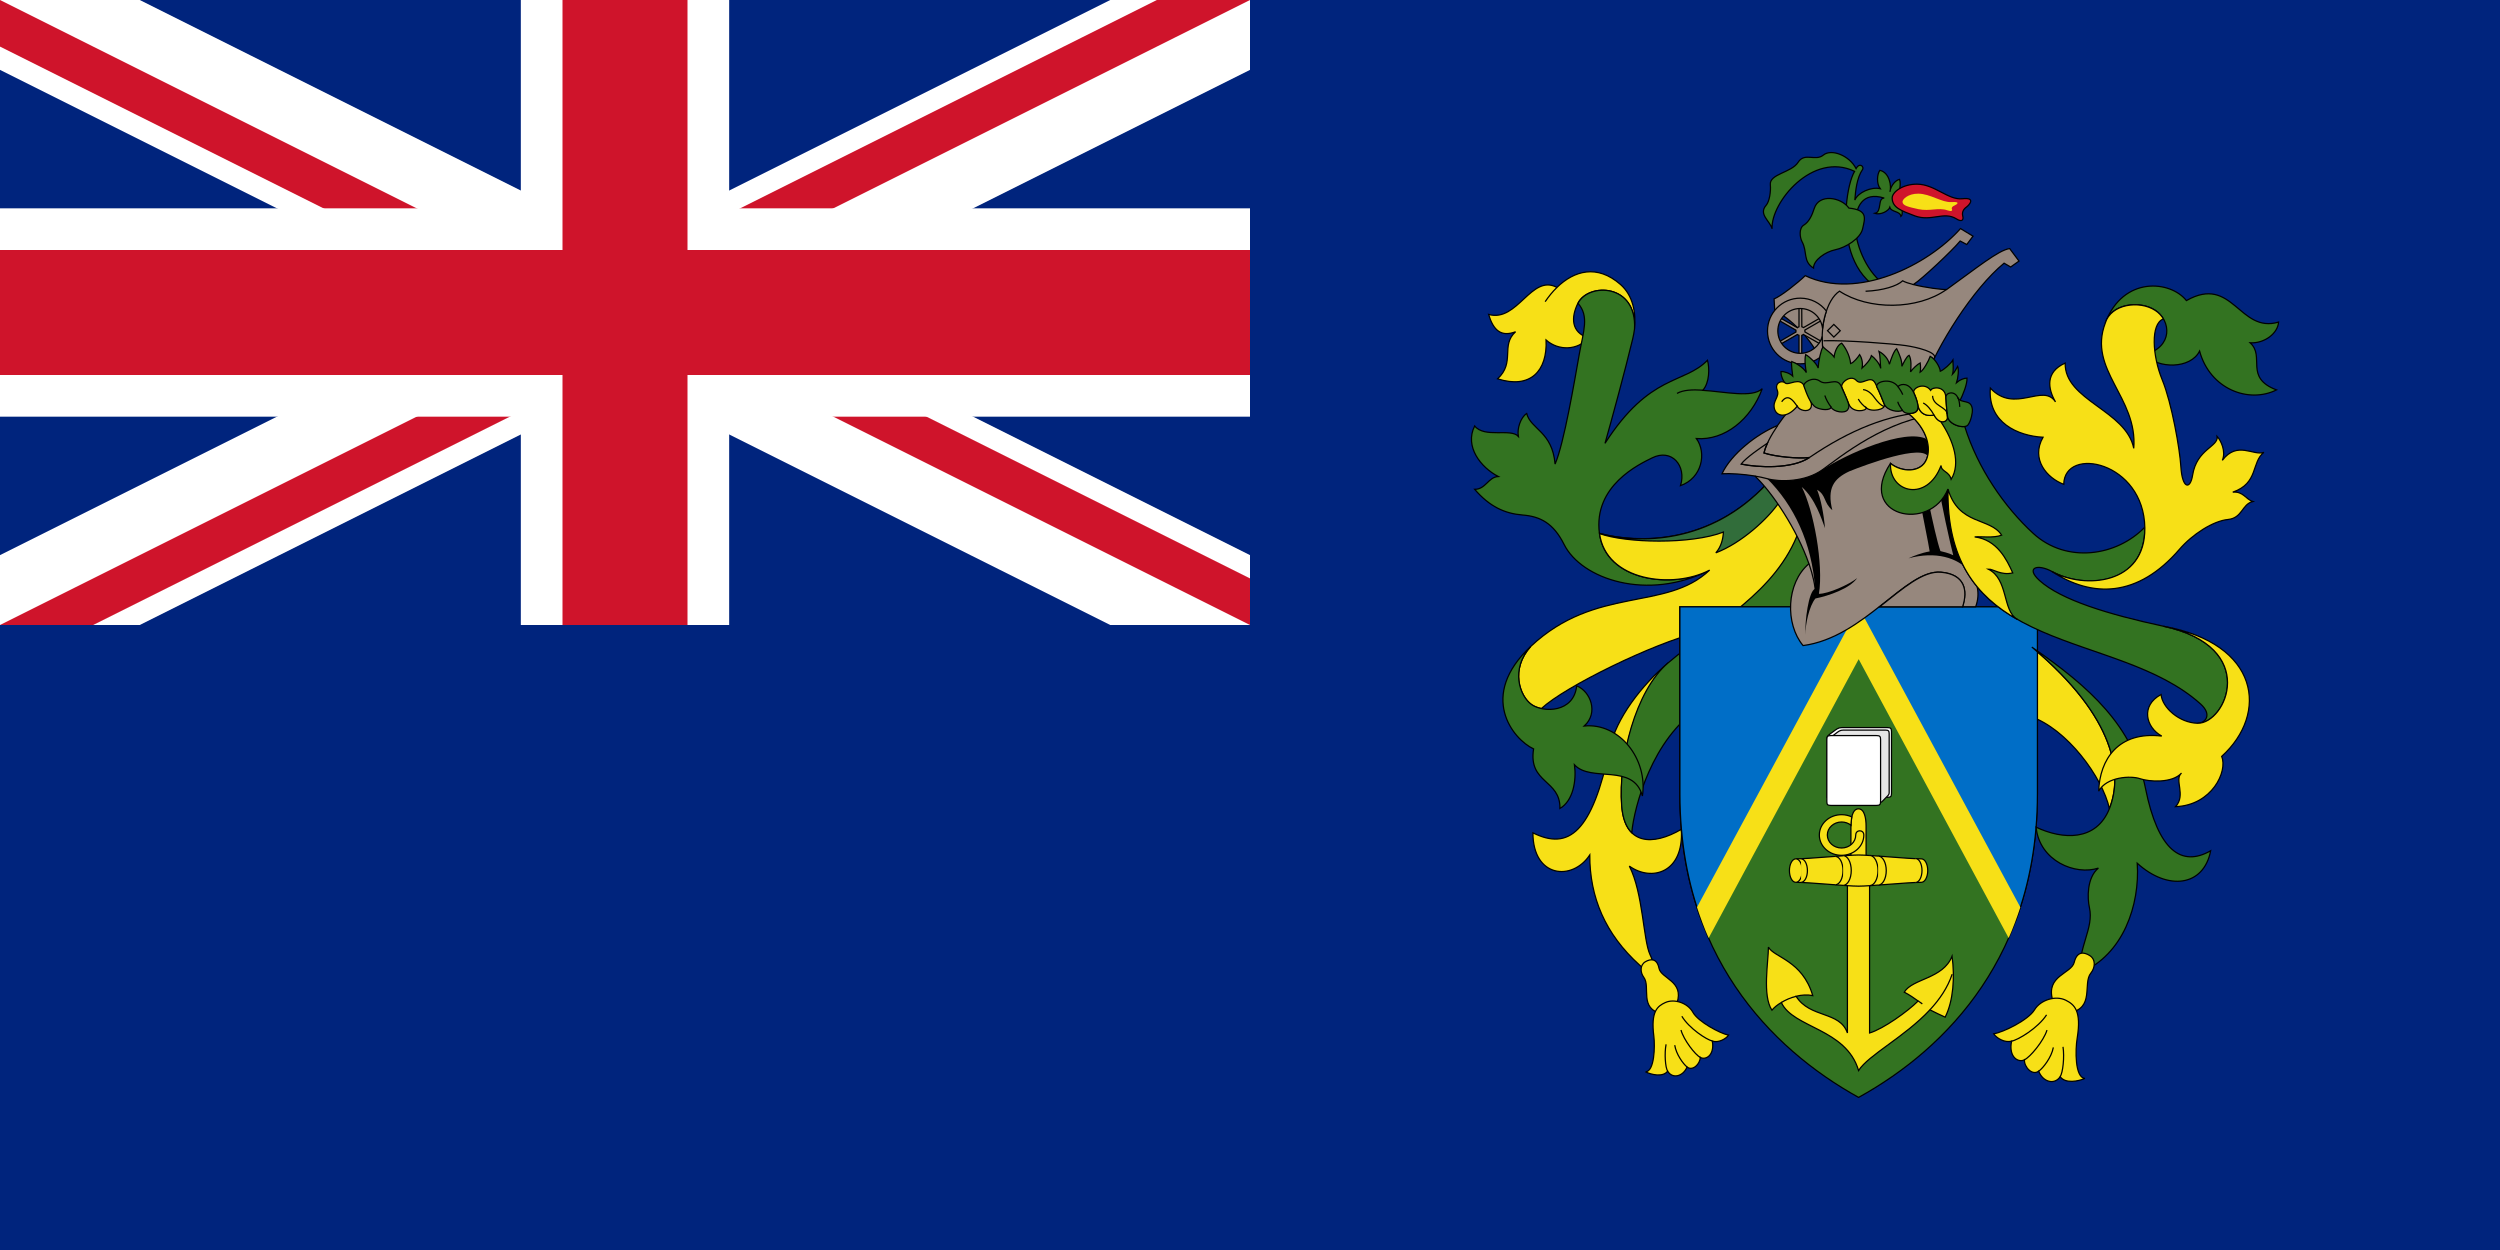
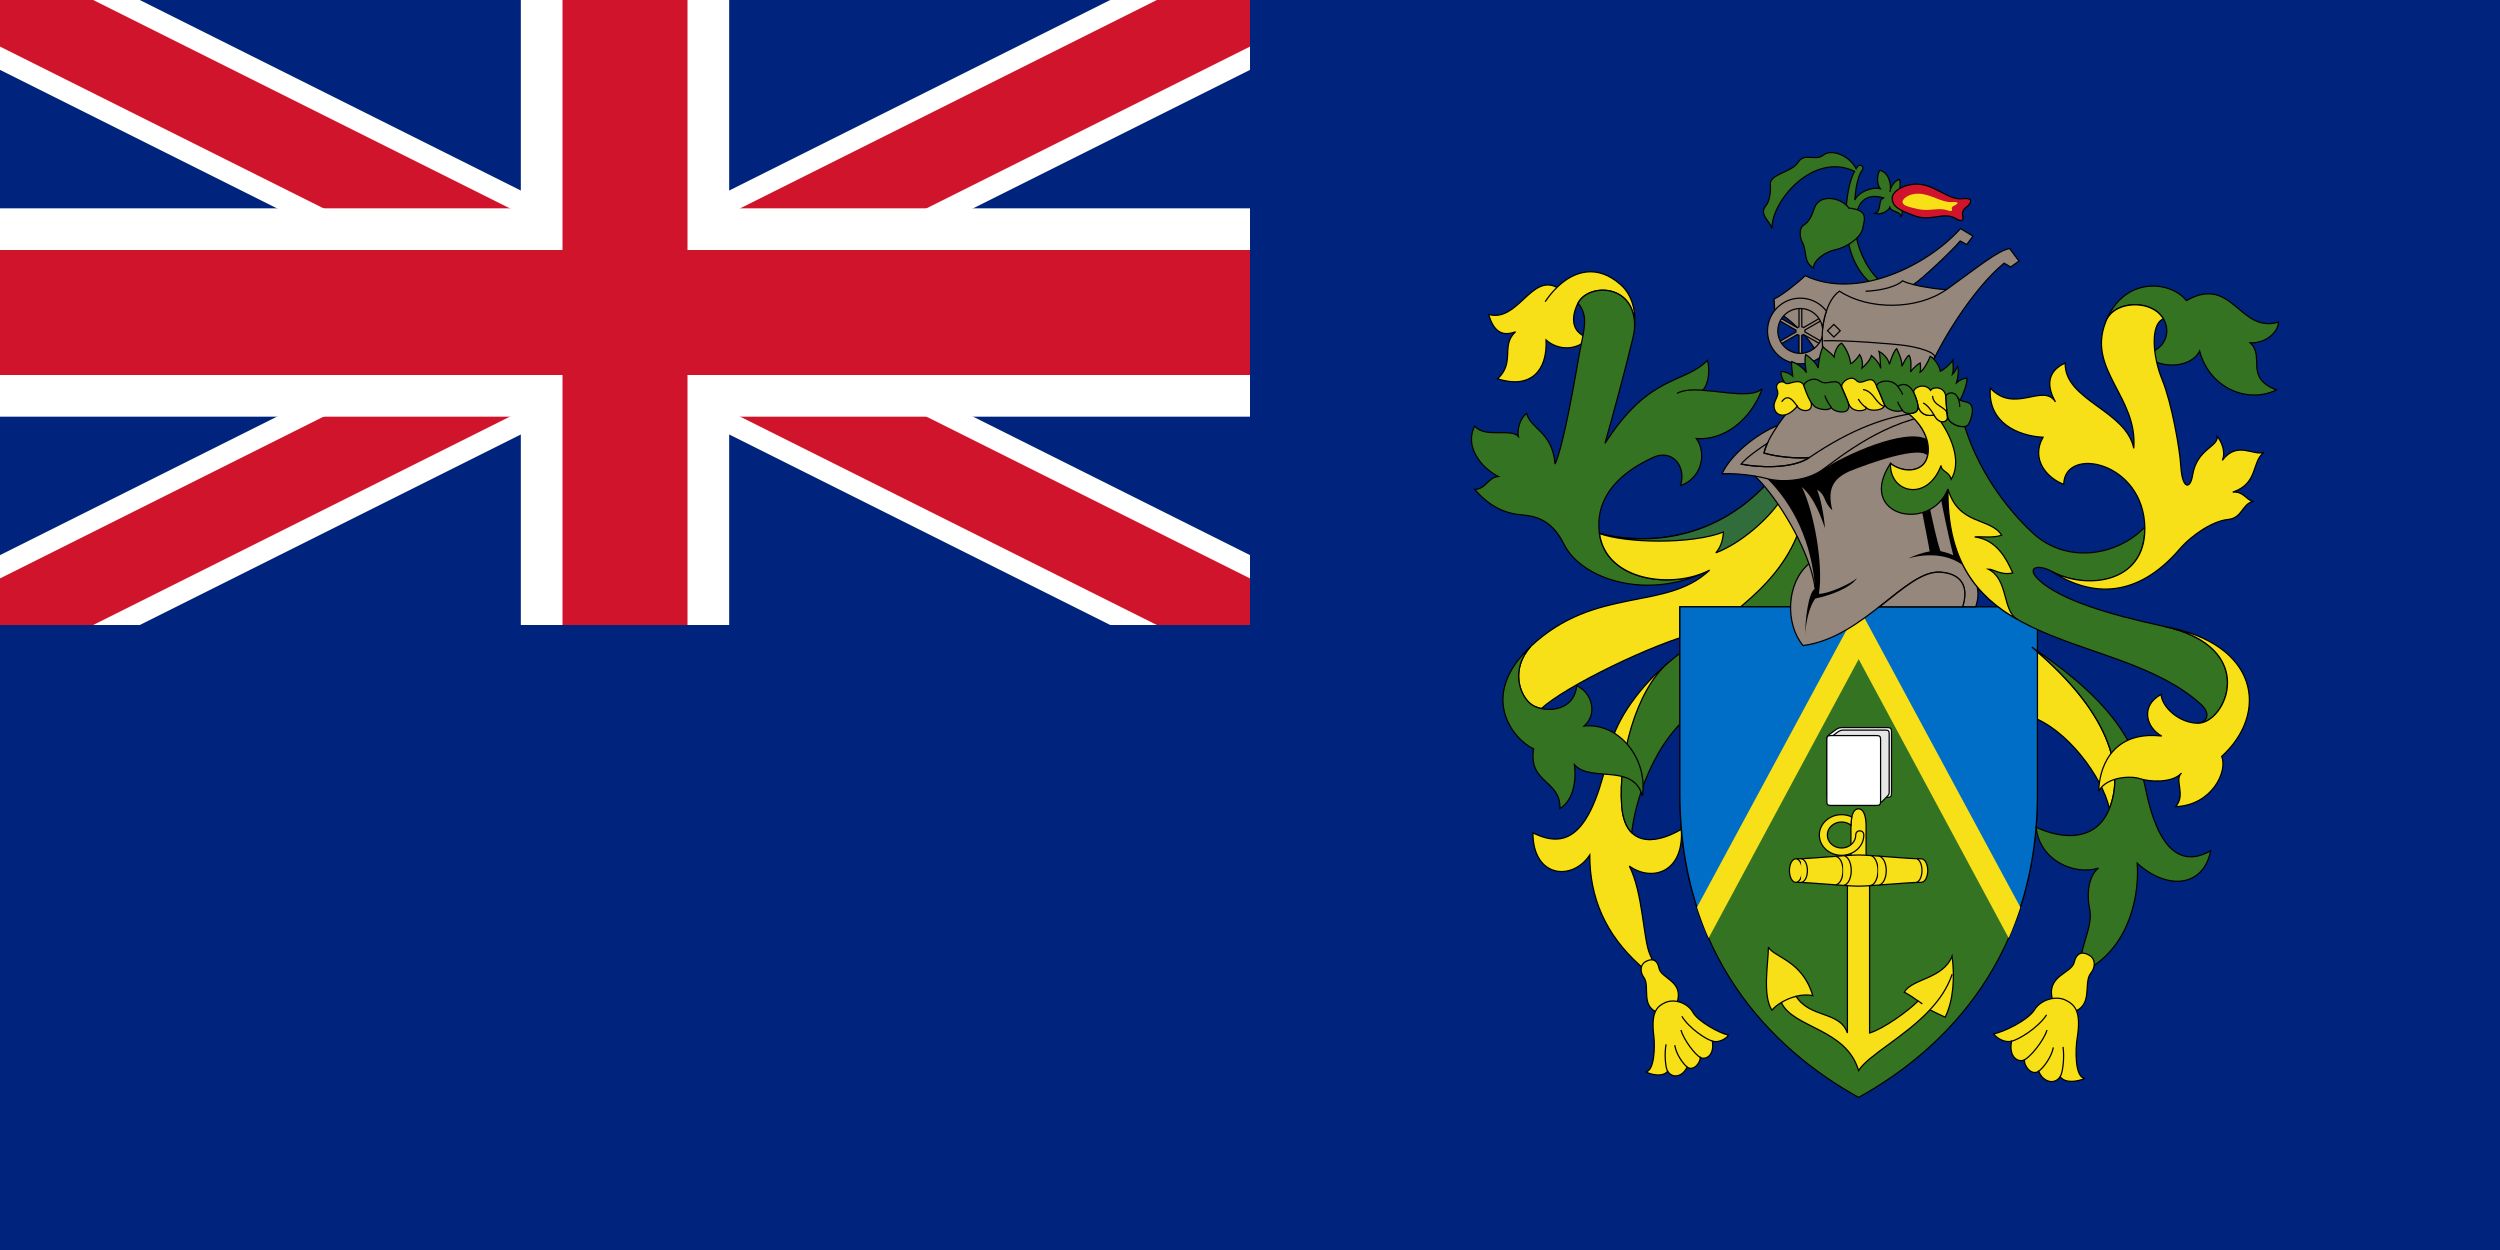
<svg xmlns="http://www.w3.org/2000/svg" width="1200" height="600" viewBox="0 0 30 15">
  <clipPath id="cp">
    <path d="M0,0V75H350V150H300zM300,0H150V200H0V150z" />
  </clipPath>
  <rect fill="#00247D" width="30" height="15" />
  <g transform="scale(0.05)">
    <path d="M0,0L300,150M300,0L0,150" stroke="#fff" stroke-width="30" />
-     <path d="M0,0L300,150M300,0L0,150" stroke="#cf142b" stroke-width="20" clip-path="url(#cp)" />
+     <path d="M0,0L300,150M300,0L0,150" stroke="#cf142b" stroke-width="20" clip-path="urlES(#cp)" />
    <path d="M150,0V200M0,75H350" stroke="#fff" stroke-width="50" />
    <path d="M150,0V200M0,75H350" stroke="#cf142b" stroke-width="30" />
    <path d="M300,0V150H0V300H600V0z" fill="#00247d" />
  </g>
  <g fill="#F7E017" stroke="#000000" stroke-width="0.015">
    <path d="M20.018 7.954c-0.32 0.271-0.625 0.667-0.7 1.025 -0.211 1.007-0.491 1.231-0.923 1.015 0 0.541 0.474 0.582 0.682 0.266 0 0.507 0.184 0.947 0.599 1.322 0.175 0.158 0.208 0.05 0.125-0.125 -0.083-0.175-0.083-0.74-0.249-1.064 0.266 0.191 0.657 0.083 0.624-0.441 -0.341 0.2-0.68 0.192-0.715-0.283C19.418 9.112 19.635 8.303 20.018 7.954z" />
    <path d="M19.613 3.949c0.023-0.2-0.02-0.405-0.166-0.534 -0.282-0.248-0.558-0.166-0.764 0.034 -0.308-0.166-0.471 0.423-0.82 0.324 0.058 0.191 0.15 0.274 0.324 0.208 -0.183 0.166 0 0.366-0.216 0.565 0.391 0.125 0.599-0.091 0.582-0.466 0.15 0.133 0.382 0.125 0.507-0.025 -0.208-0.067-0.209-0.247-0.125-0.416C19.06 3.39 19.646 3.4 19.613 3.949z" />
    <path fill="#337321" d="M20.515 6.842c-0.441 0.233-1.247 0.133-1.322-0.441 -0.075-0.574 0.482-0.832 0.632-0.906 0.233-0.117 0.416 0.091 0.341 0.333 0.258-0.091 0.316-0.391 0.191-0.565 0.341 0.025 0.657-0.233 0.79-0.599 -0.12 0.114-0.446 0.037-0.714 0.02 0.083-0.091 0.082-0.269 0.057-0.361C20.208 4.613 19.8 4.48 19.26 5.32c0.083-0.291 0.241-0.873 0.333-1.256 0.009-0.038 0.016-0.076 0.021-0.115C19.646 3.4 19.061 3.39 18.936 3.64c0.137 0.154 0.065 0.334 0.016 0.607 -0.058 0.324-0.183 1.073-0.291 1.322 -0.033-0.391-0.291-0.416-0.341-0.607 -0.075 0.05-0.116 0.183-0.1 0.274 -0.092-0.1-0.408 0.025-0.524-0.125 -0.125 0.249 0.075 0.499 0.283 0.607 -0.121 0.008-0.15 0.154-0.283 0.154 0.179 0.208 0.362 0.291 0.574 0.308 0.212 0.017 0.37 0.096 0.499 0.353C18.977 6.95 19.769 7.22 20.515 6.842z" />
    <path d="M21.613 6.334c-0.249 0.69-0.931 1.181-1.239 1.256 -0.524 0.127-1.592 0.646-1.878 0.913 -0.045-0.01-0.087-0.026-0.118-0.048 -0.141-0.1-0.258-0.424-0.008-0.699 0.782-0.732 1.622-0.416 2.146-0.915 -0.441 0.233-1.247 0.133-1.322-0.441 0.474 0.125 1.331 0.133 2.012-0.599C21.297 5.902 21.563 6.218 21.613 6.334z" />
    <path fill="#337321" d="M20.018 7.954c-0.395 0.335-0.6 1.158-0.558 1.715 0.012 0.155 0.055 0.26 0.121 0.324 0.029-0.316 0.249-1.133 0.81-1.497 0.474-0.308 1.214-0.998 1.489-1.788 -0.05-0.141-0.133-0.241-0.291-0.341C21.316 7.113 20.587 7.471 20.018 7.954z" />
    <path fill="#316D3A" d="M21.359 6.014c-0.141 0.212-0.462 0.503-0.769 0.62 0.066-0.075 0.087-0.17 0.091-0.249 -0.391 0.15-1.173 0.133-1.489 0.017 0.474 0.125 1.331 0.133 2.012-0.599C21.272 5.877 21.33 5.943 21.359 6.014z" />
    <path fill="#337321" d="M18.37 7.756c-0.636 0.595-0.216 1.114 0.033 1.231 -0.066 0.416 0.324 0.366 0.316 0.715 0.158-0.091 0.2-0.333 0.175-0.524 0.2 0.216 0.707-0.025 0.815 0.374 0.067-0.441-0.274-0.881-0.698-0.84 0.175-0.158 0.075-0.416-0.091-0.482 -0.033 0.324-0.399 0.324-0.541 0.225C18.237 8.355 18.12 8.031 18.37 7.756z" />
    <path d="M19.746 11.54c-0.069 0.04-0.064 0.129-0.021 0.187 0.087 0.116-0.062 0.38 0.22 0.437 0.083 0.017 0.147-0.034 0.179-0.129 0.087-0.262-0.191-0.291-0.216-0.416C19.883 11.494 19.804 11.507 19.746 11.54z" />
    <path d="M19.983 12.031c-0.093 0.043-0.175 0.104-0.137 0.403 0.015 0.124 0.008 0.424-0.1 0.428 0.066 0.033 0.208 0.069 0.266-0.008 0.056 0.094 0.183 0.067 0.233-0.05 0.066 0.054 0.158-0.037 0.158-0.116 0.058 0.037 0.175-0.017 0.145-0.195 0.071 0.025 0.162-0.025 0.195-0.071 -0.104-0.021-0.366-0.162-0.428-0.274C20.253 12.035 20.091 11.981 19.983 12.031z" />
    <g fill="none">
      <path d="M18.542 3.62c0.042-0.062 0.089-0.12 0.141-0.171" />
      <path d="M20.124 4.721c0.073-0.042 0.185-0.047 0.309-0.039" />
      <path d="M20.012 12.854c-0.029-0.042-0.04-0.216-0.019-0.322" />
      <path d="M20.245 12.804c-0.046-0.035-0.133-0.156-0.148-0.262" />
      <path d="M20.403 12.688c-0.058-0.027-0.2-0.21-0.231-0.328" />
      <path d="M20.548 12.492c-0.069-0.015-0.279-0.152-0.366-0.297" />
    </g>
    <path d="M24.382 7.765c1.023 0.857 1.089 1.538 0.931 1.938 -0.083-0.374-0.507-0.956-0.948-1.106L24.382 7.765z" />
    <path fill="#337321" d="M22.553 7.282h1.896c0 0 0 0.499 0 2.245 0 1.913-1.064 3.044-2.146 3.642 -1.081-0.599-2.146-1.73-2.146-3.642 0-1.746 0-2.245 0-2.245h1.331c0.002 0.116 0.013 0.291 0.15 0.466C21.952 7.717 22.307 7.482 22.553 7.282z" />
    <path fill="#006EC7" d="M24.449 7.282c0 0 0 0.499 0 2.245 0 0.577-0.097 1.084-0.262 1.525l-1.883-3.455 -1.883 3.455c-0.165-0.442-0.262-0.948-0.262-1.525 0-1.746 0-2.245 0-2.245H24.449z" />
    <path stroke="none" d="M24.244 10.887c-0.033 0.102-0.094 0.267-0.14 0.369l-1.8-3.346 -1.8 3.346c-0.047-0.102-0.107-0.267-0.14-0.369l1.941-3.598L24.244 10.887z" />
    <path d="M23.159 12.118c0.05 0.025 0.142 0.071 0.183 0.088 0.1-0.2 0.116-0.482 0.083-0.732 -0.108 0.275-0.474 0.266-0.574 0.432 0.061 0.031 0.118 0.071 0.167 0.106 -0.125 0.125-0.417 0.334-0.583 0.384v-1.784c0-0.125-0.042-0.229-0.042-0.333 0 0 0-0.286 0-0.369 0-0.083-0.017-0.204-0.091-0.204 -0.075 0-0.091 0.121-0.091 0.204 0 0.083 0 0.369 0 0.369 0 0.104-0.042 0.225-0.042 0.333v1.784c-0.091-0.266-0.45-0.175-0.616-0.441 0.065-0.016 0.134-0.021 0.2-0.008 -0.125-0.424-0.466-0.457-0.532-0.582 0 0.175-0.075 0.582 0.042 0.757 0.026-0.031 0.065-0.064 0.113-0.092 0.141 0.308 0.777 0.309 0.927 0.816C22.423 12.659 22.856 12.443 23.159 12.118z" />
    <path d="M22.303 10.634c0.141 0 0.59-0.046 0.753-0.046 0.042 0 0.077-0.063 0.077-0.141s-0.034-0.141-0.077-0.141c-0.162 0-0.611-0.046-0.753-0.046 -0.141 0-0.59 0.046-0.753 0.046 -0.042 0-0.077 0.063-0.077 0.141s0.034 0.141 0.077 0.141C21.713 10.588 22.162 10.634 22.303 10.634z" />
    <path d="M22.212 9.903c-0.03-0.024-0.069-0.039-0.113-0.039 -0.094 0-0.171 0.07-0.171 0.156 0 0.086 0.076 0.156 0.171 0.156 0.094 0 0.17-0.07 0.17-0.156 0-0.067 0.097-0.067 0.097 0 0 0.135-0.12 0.244-0.267 0.244 -0.148 0-0.267-0.109-0.267-0.244 0-0.135 0.12-0.244 0.267-0.244 0.044 0 0.086 0.01 0.123 0.027C22.219 9.825 22.212 9.867 22.212 9.903z" />
    <path d="M21.551 10.588c0.042 0 0.076-0.063 0.076-0.141s-0.034-0.141-0.076-0.141" />
    <path d="M21.613 10.588c0.042 0 0.076-0.063 0.076-0.141s-0.034-0.141-0.076-0.141" />
    <path d="M22.024 10.617c0.051 0 0.092-0.076 0.092-0.17 0-0.094-0.041-0.17-0.092-0.17" />
    <path d="M22.119 10.624c0.053 0 0.096-0.08 0.096-0.178 0-0.098-0.043-0.178-0.096-0.178" />
    <path d="M22.439 10.626c0.054 0 0.097-0.081 0.097-0.18 0-0.099-0.044-0.18-0.097-0.18" />
    <path d="M22.539 10.621c0.053 0 0.096-0.078 0.096-0.174 0-0.096-0.043-0.174-0.096-0.174" />
    <path d="M22.986 10.59c0.043 0 0.078-0.064 0.078-0.144s-0.035-0.144-0.078-0.144" />
    <path d="M21.376 12.03c0.051-0.031 0.113-0.059 0.178-0.074" />
    <path d="M23.068 12.047c-0.015-0.011-0.032-0.022-0.049-0.035" />
    <path d="M23.159 12.118c0.116-0.125 0.213-0.266 0.267-0.428" />
    <path fill="#FFF" d="M21.922 8.87c0-0.041 0.033-0.058 0.072-0.087 0.047-0.035 0.066-0.052 0.108-0.052h0.546c0.04 0 0.05 0.01 0.05 0.048V9.52c0 0.037-0.009 0.048-0.05 0.048h-0.726V8.862" />
    <path fill="#E5E5E5" d="M22.513 9.633c0.072 0 0.059-0.002 0.109-0.052 0.053-0.052 0.048-0.048 0.048-0.096V8.806c0-0.035-0.009-0.045-0.046-0.045h-0.505c-0.04 0-0.057 0.016-0.1 0.049 -0.036 0.027-0.066 0.044-0.066 0.082v0.741H22.513z" />
    <path fill="#FFF" d="M22.567 9.617c0 0.037-0.009 0.048-0.05 0.048h-0.546c-0.041 0-0.049-0.01-0.049-0.048V8.875c0-0.037 0.009-0.048 0.049-0.048h0.546c0.041 0 0.05 0.01 0.05 0.048V9.617z" />
    <path fill="#96877D" d="M23.625 6.847c0.106 0.119 0.141 0.278 0.083 0.434h-0.158c0.066-0.2 0.025-0.39-0.258-0.415 -0.423-0.037-0.915 0.782-1.655 0.881 -0.216-0.258-0.205-0.749 0.07-0.982 -0.142-0.409-0.441-0.859-0.649-1.053 -0.136-0.022-0.293-0.033-0.394-0.027 0.108-0.233 0.416-0.478 0.666-0.578 0.04-0.059 0.084-0.116 0.124-0.167 0.025-0.32 1.547-0.17 1.871 0.029C23.326 5.328 23.467 6.523 23.625 6.847z" />
    <g fill="#000" stroke="none">
      <path d="M21.781 7.066c-0.036-0.554-0.26-1.011-0.575-1.322 0.15 0.042 0.457 0.042 0.665-0.108 0.274-0.183 0.99-0.503 1.252-0.366 0.021 0.046 0.033 0.15 0.017 0.216 -0.062-0.166-0.753 0.091-0.948 0.17 -0.187 0.087-0.27 0.204-0.204 0.466 -0.108-0.091-0.071-0.179-0.183-0.245C21.85 5.985 21.887 6.18 21.9 6.338c-0.042-0.112-0.116-0.353-0.279-0.495 0.141 0.274 0.264 0.933 0.206 1.283 0.112 0 0.36-0.11 0.459-0.189 -0.087 0.125-0.339 0.212-0.501 0.245 -0.073 0.087-0.123 0.312-0.119 0.437C21.655 7.465 21.703 7.09 21.781 7.066z" />
      <path d="M23.625 6.847c-0.138-0.153-0.395-0.236-0.723-0.147 0.05-0.025 0.158-0.067 0.254-0.083 -0.012-0.087-0.091-0.462-0.104-0.553l0.092-0.037c0.046 0.225 0.104 0.482 0.141 0.586 0.029 0.008 0.096 0.021 0.154 0.05 -0.025-0.087-0.166-0.715-0.162-0.782l0.125-0.067C23.451 6.155 23.53 6.65 23.625 6.847z" />
    </g>
    <path fill="#96877D" d="M23.551 7.282c0.066-0.2 0.025-0.39-0.258-0.415 -0.219-0.019-0.457 0.194-0.738 0.415H23.551z" />
    <path fill="#96877D" d="M21.713 5.49c-0.125 0.017-0.403-0.008-0.545-0.054 0.008-0.038 0.023-0.076 0.041-0.118 -0.087 0.058-0.253 0.172-0.316 0.251C21.093 5.611 21.505 5.632 21.713 5.49z" />
    <path fill="none" d="M21.708 6.766c0.046 0.133 0.076 0.261 0.08 0.375" />
    <path fill="none" d="M21.331 5.108c-0.075 0.11-0.141 0.228-0.163 0.328 0.141 0.046 0.42 0.071 0.545 0.054" />
    <path fill="none" d="M21.059 5.713c0.054 0.009 0.104 0.019 0.147 0.031 0.15 0.042 0.457 0.042 0.665-0.108 0.208-0.15 0.773-0.615 1.414-0.665" />
    <path fill="none" d="M20.894 5.569c0.2 0.042 0.612 0.062 0.819-0.079 0.482-0.328 0.948-0.52 1.414-0.545" />
    <path fill="#337321" d="M24.382 7.765c0.698 0.482 1.214 0.948 1.364 1.696 0.15 0.748 0.433 0.948 0.782 0.748 -0.083 0.432-0.516 0.482-0.881 0.15 0.033 0.499-0.166 1.098-0.682 1.314 -0.033-0.299 0.165-0.536 0.108-0.782 -0.025-0.108-0.033-0.358 0.108-0.474 -0.274 0.091-0.707-0.083-0.748-0.491 0.316 0.15 0.723 0.175 0.881-0.225C25.471 9.303 25.405 8.621 24.382 7.765z" />
    <path fill="#337321" d="M25.264 3.873c0.216-0.565 0.782-0.507 0.973-0.266 0.557-0.316 0.632 0.399 1.106 0.258 -0.008 0.133-0.166 0.258-0.341 0.249 0.183 0.166-0.075 0.416 0.316 0.565 -0.333 0.166-0.798-0.008-0.923-0.466 -0.108 0.216-0.499 0.216-0.657 0.042 0.341-0.091 0.316-0.407 0.125-0.532C25.67 3.597 25.33 3.648 25.264 3.873z" />
    <path fill="#337321" d="M23.577 5.118c0.155 0.5 0.476 0.966 0.822 1.283 0.399 0.366 1.002 0.274 1.339-0.075 0.008 0.696-0.713 0.75-1.114 0.532 -0.177-0.096-0.32-0.046-0.15 0.108 0.258 0.233 0.822 0.406 1.488 0.549 1.164 0.249 0.749 1.173 0.408 1.164 0.098-0.002 0.178-0.104 0.037-0.231 -1.01-0.909-3.064-0.551-3.031-2.58 -0.216 0.532-1.106 0.324-0.69-0.308 0.133 0.108 0.366 0.116 0.433-0.05 0.052-0.129 0.018-0.354-0.215-0.548 0.038-0.003 0.121 0 0.112-0.096 0.01 0.056 0.061 0.139 0.192 0.111 0.037 0.059 0.077 0.098 0.13 0.077 0.01-0.004 0.042-0.02 0.029-0.079C23.377 5.087 23.508 5.126 23.577 5.118z" />
    <path d="M24.623 6.858c0.482 0.316 1.028 0.316 1.53-0.266 0.158-0.183 0.407-0.341 0.582-0.358 0.175-0.017 0.166-0.183 0.299-0.216 -0.083-0.025-0.116-0.125-0.241-0.112 0.312-0.108 0.22-0.358 0.374-0.478 -0.125 0.046-0.32-0.141-0.499 0.096 0.046-0.108-0.017-0.237-0.062-0.287 0.017 0.125-0.245 0.15-0.295 0.466 -0.028 0.177-0.125 0.166-0.141-0.108 -0.012-0.201-0.108-0.757-0.224-1.039 -0.116-0.283-0.143-0.671 0.015-0.729 -0.024-0.04-0.057-0.076-0.098-0.102 -0.193-0.126-0.532-0.075-0.599 0.15 -0.216 0.565 0.391 0.89 0.341 1.505 -0.091-0.457-0.832-0.574-0.823-1.023 -0.241 0.108-0.208 0.308-0.116 0.466 -0.15-0.233-0.491 0.15-0.782-0.166 -0.033 0.416 0.333 0.574 0.632 0.59 -0.15 0.266 0.05 0.491 0.249 0.565 0.008-0.466 0.963-0.275 0.973 0.524C25.746 7.016 25.014 7.074 24.623 6.858z" />
    <path d="M25.962 7.515c1.164 0.249 0.749 1.173 0.408 1.164 -0.217-0.005-0.424-0.187-0.437-0.345 -0.249 0.133-0.183 0.395 0.008 0.499 -0.524-0.062-0.744 0.283-0.757 0.661 0.096-0.175 0.387-0.187 0.495-0.15 0.108 0.037 0.387 0.058 0.499-0.067 -0.092 0.079 0.058 0.262-0.071 0.403 0.437-0.017 0.628-0.424 0.553-0.603C27.226 8.563 27.118 7.723 25.962 7.515z" />
    <path d="M25.076 11.466c0.076 0.047 0.066 0.147 0.015 0.21 -0.103 0.126 0.052 0.427-0.265 0.478 -0.094 0.015-0.163-0.045-0.194-0.152 -0.086-0.296 0.226-0.316 0.259-0.455C24.925 11.409 25.012 11.426 25.076 11.466z" />
    <path d="M24.79 12.003c0.102 0.052 0.19 0.124 0.136 0.456 -0.023 0.138-0.028 0.473 0.093 0.482 -0.076 0.034-0.235 0.067-0.297-0.021 -0.067 0.102-0.207 0.066-0.258-0.066 -0.077 0.057-0.175-0.049-0.171-0.137 -0.067 0.039-0.194-0.026-0.154-0.224 -0.08 0.025-0.18-0.035-0.215-0.087 0.117-0.019 0.415-0.165 0.49-0.288C24.488 11.996 24.671 11.943 24.79 12.003z" />
    <path fill="none" d="M24.721 12.921c0.034-0.045 0.054-0.24 0.035-0.359" />
    <path fill="none" d="M24.464 12.855c0.053-0.037 0.155-0.168 0.176-0.286" />
    <path fill="none" d="M24.292 12.718c0.066-0.028 0.232-0.226 0.272-0.357" />
    <path fill="none" d="M24.138 12.494c0.077-0.013 0.318-0.157 0.421-0.316" />
    <path d="M23.376 5.869c-0.014 0.852 0.34 1.284 0.831 1.564 -0.182-0.109-0.103-0.483-0.349-0.604 0.058-0.004 0.15 0.079 0.295 0.046 -0.071-0.158-0.187-0.399-0.457-0.432 0.071-0.008 0.225 0.017 0.324-0.021C23.879 6.205 23.505 6.309 23.376 5.869z" />
    <path d="M23.288 5.058c-0.03-0.01-0.055-0.04-0.08-0.079 -0.131 0.028-0.182-0.055-0.192-0.111 0.008 0.096-0.074 0.092-0.113 0.095 0.234 0.194 0.268 0.419 0.216 0.548 -0.067 0.166-0.299 0.158-0.433 0.05 -0.017 0.353 0.441 0.47 0.607 0.025 0 0.075 0.096 0.067 0.121 0.166C23.532 5.561 23.442 5.286 23.288 5.058z" />
    <path fill="#337321" d="M22.557 3.37c-0.208-0.191-0.304-0.511-0.295-0.694 0.008-0.183 0.083-0.383 0.349-0.299 -0.083 0-0.025 0.166-0.112 0.183 0.071 0.025 0.166-0.033 0.179-0.071 0.017 0.058 0.125 0.042 0.133 0.108 0.042-0.033-0.004-0.195-0.066-0.229 0.046-0.025 0.071-0.154 0.05-0.216 -0.042 0.008-0.104 0.067-0.116 0.15 0.021-0.067-0.004-0.233-0.121-0.258 -0.033 0.046-0.042 0.158 0.004 0.22 -0.108-0.025-0.266 0.046-0.304 0.137 0.008-0.11 0.024-0.267 0.092-0.366 0.023-0.033-0.033-0.091-0.077-0.012 -0.081-0.158-0.297-0.241-0.393-0.162s-0.224-0.037-0.303 0.087c-0.079 0.125-0.347 0.138-0.333 0.27 0.008 0.079-0.011 0.201-0.05 0.245 -0.096 0.108 0.046 0.187 0.071 0.283 -0.017-0.316 0.486-0.931 0.99-0.69 -0.046 0.079-0.086 0.237-0.1 0.428 -0.021 0.283 0.021 0.682 0.295 0.915L22.557 3.37z" />
    <path fill="#CF142B" d="M22.706 2.38c-0.003-0.075 0.127-0.172 0.301-0.17 0.21 0.002 0.372 0.193 0.54 0.175 0.168-0.019 0.085 0.075 0.05 0.1 -0.035 0.025-0.056 0.062-0.044 0.108 0.012 0.046-0.009 0.076-0.077 0.033 -0.15-0.094-0.299 0.037-0.497-0.035C22.81 2.527 22.711 2.492 22.706 2.38z" />
    <path fill="#96877D" d="M21.85 4.343c-0.083-0.262-0.399-0.549-0.553-0.615l-0.008-0.141c0.083-0.033 0.283-0.191 0.374-0.279 0.624 0.299 1.472-0.125 1.863-0.565l0.15 0.091 -0.075 0.1 -0.079-0.042c-0.096 0.116-0.453 0.452-0.561 0.523 0.145 0.037 0.344 0.062 0.399 0.059C23.709 3.224 23.983 3 24.116 2.983l0.112 0.15 -0.1 0.071 -0.079-0.046c-0.374 0.308-0.798 0.981-0.965 1.43C22.852 4.538 22.02 4.571 21.85 4.343z" />
    <path fill="none" d="M22.961 3.415c-0.054-0.014-0.1-0.029-0.129-0.045 -0.067 0.062-0.233 0.116-0.445 0.125" />
    <path fill="none" d="M21.883 4.251c-0.056-0.31 0.033-0.653 0.191-0.757 0.345 0.229 0.936 0.229 1.285-0.021" />
    <path fill="none" d="M21.883 4.089c0.266-0.008 0.844 0.037 0.985 0.058 0.141 0.021 0.378 0.079 0.345 0.15" />
    <path fill="none" d="M22.006 4.045l0.077-0.076 -0.077-0.076L21.93 3.968 22.006 4.045z" />
    <path fill="#337321" d="M22.187 2.497c-0.096-0.133-0.359-0.175-0.416 0.004 -0.025 0.079-0.062 0.162-0.125 0.2 -0.062 0.037-0.048 0.151-0.021 0.2 0.066 0.121 0.008 0.237 0.137 0.316 0-0.096 0.141-0.195 0.262-0.22 0.121-0.025 0.303-0.133 0.328-0.254C22.378 2.621 22.42 2.521 22.187 2.497z" />
    <path fill="#96877D" d="M21.588 3.694h0.033l0.001 0.227c0.007 0.002 0.014 0.006 0.02 0.01l0.196-0.113 0.017 0.029 -0.197 0.114c0.001 0.007 0.002 0.015 0.001 0.022l0.196 0.113 -0.017 0.029L21.64 4.013c-0.005 0.005-0.012 0.01-0.019 0.012l0 0.226h-0.033l0-0.227c-0.007-0.002-0.014-0.006-0.02-0.01l-0.196 0.113 -0.017-0.029 0.197-0.114c-0.001-0.007-0.002-0.015-0.001-0.022l-0.196-0.113 0.017-0.029 0.197 0.113c0.005-0.005 0.012-0.01 0.019-0.012L21.588 3.694 21.588 3.694z" />
    <path fill="#96877D" d="M21.884 4.25c-0.071 0.072-0.17 0.116-0.28 0.116 -0.218 0-0.394-0.176-0.394-0.394 0-0.218 0.176-0.394 0.394-0.394 0.128 0 0.241 0.061 0.313 0.155 -0.02 0.05-0.044 0.161-0.046 0.211 -0.014-0.136-0.128-0.242-0.268-0.242 -0.149 0-0.269 0.121-0.269 0.269 0 0.149 0.121 0.269 0.269 0.269 0.124 0 0.232-0.087 0.263-0.202C21.867 4.09 21.869 4.209 21.884 4.25z" />
    <path fill="#337321" d="M21.438 4.625c-0.025-0.029-0.071-0.108-0.066-0.166 0.037-0.004 0.108 0.021 0.141 0.054 -0.004-0.042-0.021-0.133-0.012-0.175 0.046 0.017 0.141 0.071 0.175 0.133 -0.008-0.042-0.025-0.15-0.008-0.216 0.05 0.029 0.133 0.108 0.15 0.162 0.004-0.083 0.033-0.22 0.058-0.254 0.037 0.037 0.096 0.071 0.133 0.121 0.008-0.067 0.042-0.146 0.091-0.166 0.037 0.042 0.096 0.137 0.108 0.245 0.037-0.012 0.087-0.075 0.108-0.108 0.021 0.033 0.042 0.091 0.029 0.162 0.046-0.042 0.1-0.1 0.112-0.15 0.033 0.025 0.096 0.087 0.112 0.154 -0.008-0.054-0.004-0.15-0.021-0.204 0.062 0.033 0.112 0.091 0.125 0.154 0.017-0.058 0.054-0.162 0.087-0.187 0.033 0.067 0.067 0.146 0.062 0.212 0.021-0.042 0.054-0.116 0.087-0.133 0.029 0.046 0.025 0.146 0.017 0.2 0.029-0.042 0.083-0.091 0.116-0.108 0.004 0.025 0.008 0.075 0 0.112 0.037-0.021 0.1-0.133 0.121-0.191 0.058 0.029 0.116 0.129 0.121 0.179 0.042-0.017 0.125-0.091 0.15-0.133 0 0.029 0.013 0.108-0.004 0.17 0.025-0.025 0.05-0.075 0.062-0.096 0.017 0.042 0.004 0.141-0.013 0.195 0.037-0.033 0.092-0.054 0.125-0.054 0.004 0.071-0.046 0.195-0.092 0.287C23.114 4.713 22.278 4.671 21.438 4.625z" />
    <path stroke="none" d="M22.83 2.423c-0.002-0.031 0.066-0.1 0.189-0.099 0.147 0.001 0.283 0.109 0.4 0.101 0.118-0.008 0.06 0.031 0.035 0.041 -0.025 0.01-0.039 0.026-0.031 0.044 0.009 0.019-0.006 0.031-0.054 0.014 -0.105-0.038-0.21 0.015-0.348-0.014C22.902 2.483 22.833 2.469 22.83 2.423z" />
    <path d="M21.567 4.875C21.442 5.025 21.318 5 21.293 4.904c-0.025-0.096 0.067-0.141 0.033-0.225 -0.033-0.083 0.054-0.121 0.096-0.083 0.042 0.037 0.175-0.083 0.233 0.042 0.058 0.125 0.104 0.212 0.071 0.262C21.692 4.95 21.592 4.925 21.567 4.875z" />
    <path d="M22.103 4.65c-0.023-0.055 0.106-0.16 0.173-0.085 0.067 0.075 0.171-0.081 0.229 0.037 0.058 0.119 0.077 0.181 0.106 0.247 0.029 0.067-0.158 0.102-0.216 0.044 0.008 0.039-0.162 0.07-0.208-0.042C22.162 4.792 22.135 4.723 22.103 4.65z" />
    <path d="M22.968 4.719c-0.031-0.058 0.121-0.141 0.2-0.035 0.021-0.044 0.171-0.052 0.181 0.075 0.01 0.127 0.015 0.202 0.019 0.252 0.004 0.05-0.091 0.096-0.16-0.031 -0.123 0.025-0.179-0.044-0.193-0.116C23 4.79 22.985 4.754 22.968 4.719z" />
    <path fill="#337321" d="M21.648 4.636c-0.019-0.042 0.106-0.125 0.191-0.062 0.085 0.062 0.203-0.054 0.254 0.058 0.102 0.227 0.108 0.243 0.077 0.287 -0.031 0.044-0.164 0.027-0.198-0.033 -0.006 0.042-0.121 0.035-0.181 0.002C21.723 4.85 21.675 4.711 21.648 4.636z" />
    <path fill="#337321" d="M22.523 4.646c-0.029-0.064 0.166-0.121 0.252-0.008 0.044-0.04 0.139-0.042 0.193 0.081 0.054 0.123 0.062 0.191 0.023 0.222 -0.028 0.022-0.129 0.039-0.162-0.017 -0.046 0.029-0.187 0.004-0.218-0.075C22.58 4.771 22.553 4.702 22.523 4.646z" />
    <path fill="#337321" d="M23.351 4.769c-0.004-0.058 0.102-0.085 0.141 0 0.04 0.085 0.166 0.008 0.177 0.15 0.002 0.027-0.015 0.131-0.054 0.181s-0.233 0-0.245-0.106C23.357 4.887 23.353 4.827 23.351 4.769z" />
    <g fill="none">
      <path d="M21.567 4.875c-0.046-0.062-0.108-0.162-0.187-0.054" />
      <path d="M21.973 4.885c-0.027-0.035-0.062-0.094-0.075-0.139" />
      <path d="M22.395 4.894c-0.029-0.021-0.073-0.062-0.096-0.106" />
      <path d="M22.357 4.675c0.073 0.008 0.123 0.077 0.145 0.108 0.023 0.031 0.071 0.087 0.108 0.094" />
      <path d="M22.829 4.925c-0.025-0.04-0.05-0.075-0.056-0.104" />
      <path d="M22.775 4.638c0.025 0.035 0.044 0.064 0.058 0.098" />
      <path d="M23.207 4.979c-0.033-0.062-0.085-0.123-0.129-0.143" />
      <path d="M23.191 4.75c0.004 0.123 0.168 0.131 0.175 0.218" />
      <path d="M23.492 4.769c0.017 0.031 0.023 0.062 0.025 0.114" />
    </g>
  </g>
</svg>
